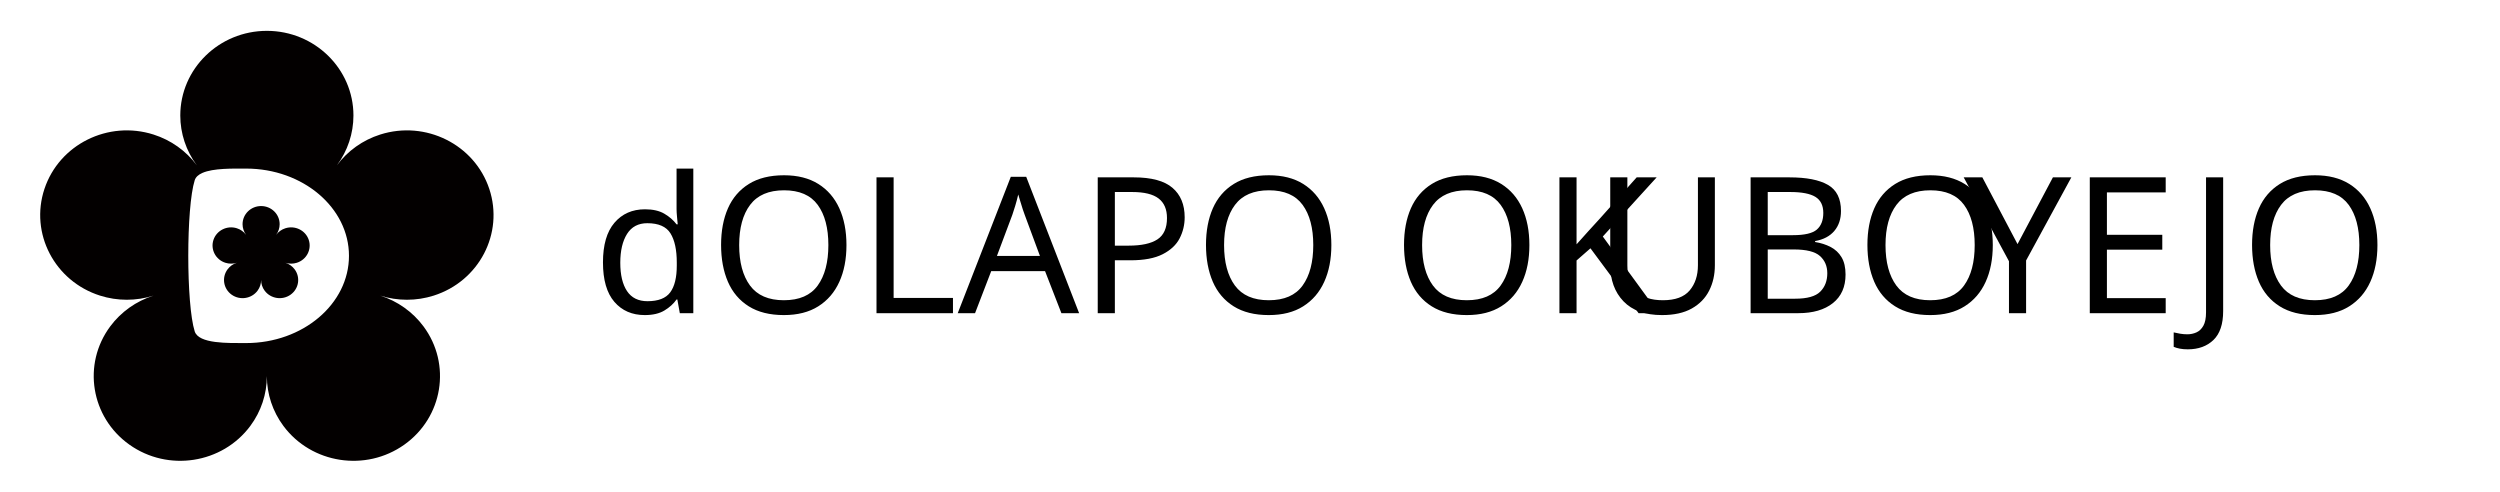
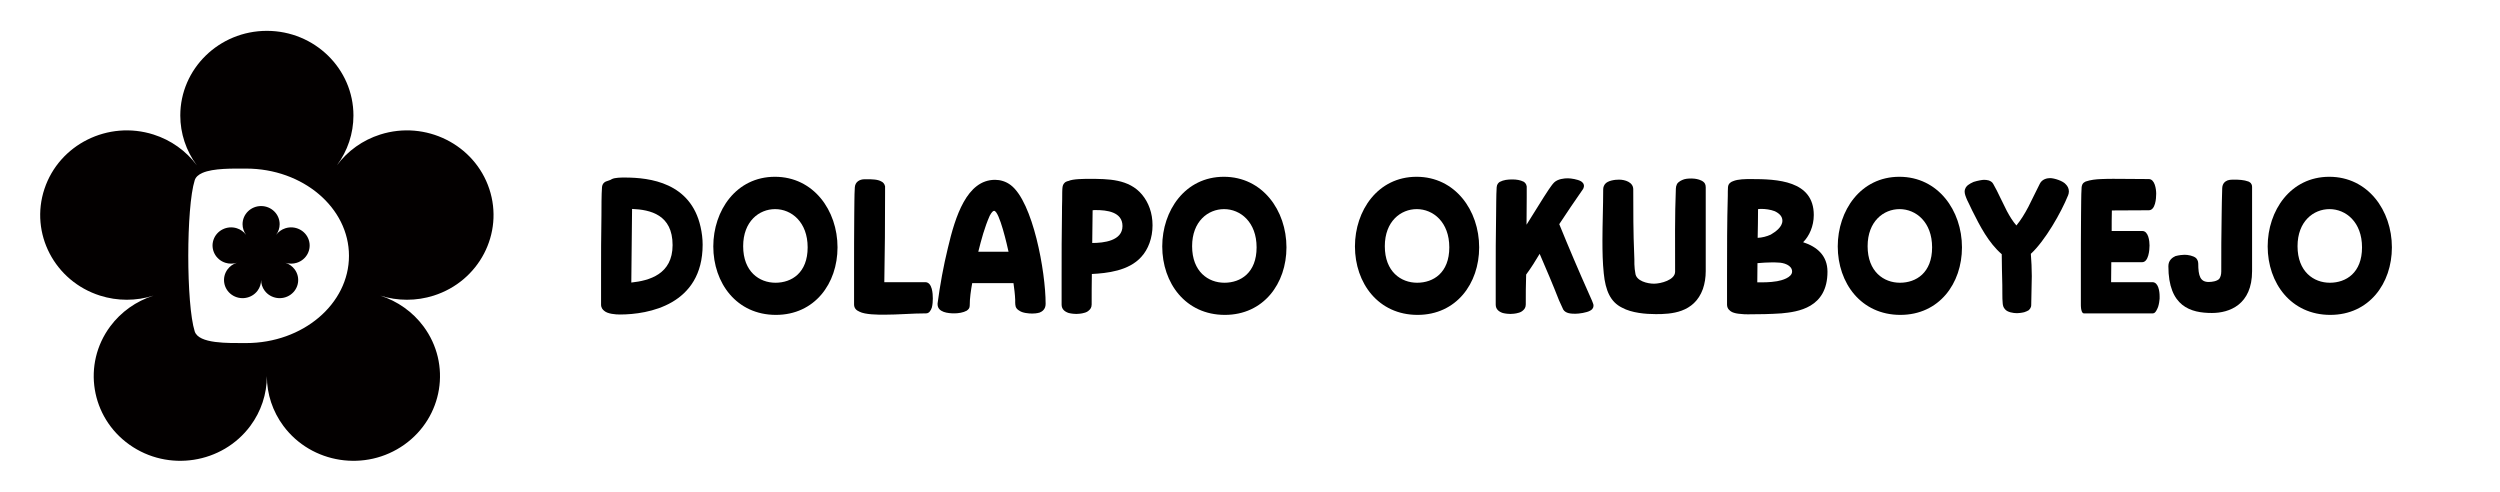
<svg xmlns="http://www.w3.org/2000/svg" width="100%" height="100%" viewBox="0 0 1250 246" version="1.1" xml:space="preserve" style="fill-rule:evenodd;clip-rule:evenodd;stroke-linejoin:round;stroke-miterlimit:2;">
  <g>
    <path d="M76.767,147.805c-8.694,2.763 -18.06,2.763 -26.754,0c-22.722,-7.221 -35.176,-31.126 -27.793,-53.35c7.383,-22.224 31.824,-34.405 54.547,-27.184c8.694,2.763 16.271,8.147 21.644,15.381c-5.373,-7.234 -8.267,-15.945 -8.267,-24.887c-0,-23.367 19.397,-42.339 43.288,-42.339c23.892,0 43.289,18.972 43.289,42.339c-0,8.942 -2.894,17.653 -8.267,24.887c5.373,-7.234 12.95,-12.618 21.644,-15.381c22.722,-7.221 47.164,4.96 54.547,27.184c7.383,22.224 -5.071,46.129 -27.793,53.35c-8.695,2.763 -18.06,2.763 -26.754,0c8.694,2.763 16.271,8.147 21.644,15.381c14.043,18.905 9.752,45.405 -9.577,59.14c-19.328,13.735 -46.422,9.538 -60.465,-9.367c-5.374,-7.234 -8.268,-15.945 -8.268,-24.886c0,8.941 -2.894,17.652 -8.267,24.886c-14.043,18.905 -41.137,23.102 -60.466,9.367c-19.328,-13.735 -23.62,-40.235 -9.577,-59.14c5.374,-7.234 12.951,-12.618 21.645,-15.381Zm24.461,-61.362c-1.95,0.853 -3.354,2.041 -3.876,3.694c-4.286,13.566 -4.286,61.988 -0,75.554c1.983,6.277 16.685,5.844 25.712,5.844c28.382,0 51.425,-19.546 51.425,-43.621c-0,-24.075 -23.043,-43.622 -51.425,-43.622c-6.65,0 -16.381,-0.235 -21.836,2.151Z" style="fill:#030000;" />
    <path d="M123.051,117.424c-1.151,-1.55 -1.771,-3.416 -1.771,-5.331c-0,-5.006 4.155,-9.07 9.273,-9.07c5.118,0 9.273,4.064 9.273,9.07c0,1.915 -0.62,3.781 -1.771,5.331l-1.878,2.528l1.878,-2.528c1.151,-1.55 2.775,-2.703 4.637,-3.295c4.868,-1.547 10.103,1.063 11.685,5.823c1.581,4.761 -1.086,9.882 -5.954,11.429c-1.862,0.592 -3.869,0.592 -5.731,0l-3.039,-0.966l3.039,0.966c1.862,0.592 3.486,1.745 4.637,3.295c3.008,4.05 2.089,9.726 -2.052,12.669c-4.141,2.942 -9.945,2.043 -12.953,-2.007c-1.151,-1.549 -1.771,-3.416 -1.771,-5.331l0,-3.125l0,3.125c0,1.915 -0.62,3.782 -1.771,5.331c-3.008,4.05 -8.812,4.949 -12.953,2.007c-4.14,-2.943 -5.06,-8.619 -2.051,-12.669c1.151,-1.55 2.774,-2.703 4.636,-3.295l3.039,-0.966l-3.039,0.966c-1.862,0.592 -3.868,0.592 -5.731,0c-4.867,-1.547 -7.535,-6.668 -5.954,-11.429c1.582,-4.76 6.818,-7.37 11.685,-5.823c1.863,0.592 3.486,1.745 4.637,3.295l1.878,2.528l-1.878,-2.528Z" style="fill:#030000;" />
  </g>
-   <g transform="matrix(95.1153,0,0,95.1153,1198.89,156.587)" />
-   <text x="296.25px" y="156.587px" style="font-family:'GoodMatcha', 'Good Matcha';font-size:95.115px;">dOLAPO OK<tspan x="796.557px " y="156.587px ">U</tspan>BO<tspan x="981.842px " y="156.587px ">Y</tspan>EJO</text>
+   <g>
+     <path d="M302.147,155.446c1.713,1.522 5.707,1.807 7.8,1.807c14.267,0 41.375,-4.851 41.375,-34.907c0,-3.044 -0.38,-5.992 -1.046,-8.941c-4.946,-22.067 -25.301,-24.635 -37.856,-24.635c-1.807,0 -4.851,0 -6.468,0.761c-0.285,0.19 -0.761,0.476 -1.141,0.571c-0.476,0.19 -1.237,0.38 -1.903,0.666c-0.665,0.285 -1.712,1.046 -1.902,2.758c-0.285,3.614 -0.285,10.368 -0.285,14.362c-0.19,9.797 -0.19,19.784 -0.19,29.676l-0,14.743c-0,1.617 0.856,2.568 1.616,3.139Zm13.507,-14.172c0.095,-12.27 0.285,-24.54 0.38,-36.81c9.131,0.381 20.26,2.854 20.26,18.072c-0,14.648 -11.699,17.787 -20.64,18.738Z" style="fill-rule:nonzero;" />
+     <path d="M387.942,157.444c19.403,-0 30.817,-15.694 30.817,-33.766c-0,-18.453 -11.985,-35.288 -31.293,-35.288c-19.404,-0 -30.817,16.93 -30.817,34.812c-0,18.357 11.699,34.242 31.293,34.242Zm-16.36,-34.337c-0,-12.46 7.989,-18.548 15.979,-18.548c8.18,0 16.265,6.468 16.265,19.119c-0,12.745 -7.99,17.691 -16.075,17.691c-8.085,0 -16.169,-5.517 -16.169,-18.262Z" style="fill-rule:nonzero;" />
+     <path d="M429.697,155.827c2.854,1.521 9.321,1.521 12.46,1.521c6.944,0 13.887,-0.665 20.926,-0.665c1.521,-0 2.378,-1.522 2.853,-2.949c0.381,-1.522 0.476,-3.139 0.476,-4.47c-0,-2.473 -0.286,-8.18 -3.805,-8.18l-20.45,-0c0.286,-14.838 0.381,-29.771 0.381,-44.609l-0,-3.329c-0.286,-1.332 -1.142,-2.093 -1.807,-2.378c-1.808,-1.142 -5.042,-1.142 -7.039,-1.142l-1.427,0c-2.473,0 -4.66,1.332 -4.851,3.995c-0.285,4.375 -0.19,9.131 -0.285,13.602c-0.095,9.321 -0.095,18.832 -0.095,28.249l-0,16.74c-0,1.807 1.046,2.949 2.663,3.615Z" style="fill-rule:nonzero;" />
+     <path d="M477.16,156.683c1.997,-0 4.47,-0.381 6.182,-1.332c0.951,-0.666 1.522,-1.332 1.522,-2.568c0,-3.71 0.571,-7.514 1.237,-11.224l20.64,0c0.38,2.759 0.761,5.612 0.856,8.37l-0,1.427c-0,0.666 0.095,1.427 0.285,2.093c0.38,0.951 1.141,1.522 1.807,1.902c1.522,1.141 4.661,1.427 6.468,1.427c0.856,-0 2.283,-0.095 3.614,-0.476c1.237,-0.475 3.044,-1.617 3.044,-4.375c0,-16.265 -6.373,-50.887 -17.406,-59.352c-2.473,-1.902 -5.326,-2.663 -7.895,-2.663c-14.077,-0 -19.879,18.262 -23.588,34.146c-2.188,8.941 -3.9,18.357 -5.136,27.679l-0,0.38c-0,4.09 5.326,4.566 8.37,4.566Zm11.984,-30.818c1.522,-6.087 3.139,-12.175 5.707,-17.977c0.951,-1.807 1.712,-2.473 2.188,-2.473c2.663,0 6.658,17.787 7.229,20.45l-15.124,0Z" style="fill-rule:nonzero;" />
+     <path d="M534.324,156.492c1.427,0.381 3.139,0.476 3.805,0.476c0.761,-0 2.568,-0.095 4.09,-0.571c0.761,-0.19 1.617,-0.57 2.282,-1.236c0.666,-0.571 1.332,-1.427 1.332,-2.949c-0,-5.041 -0,-10.177 0.095,-15.218c7.514,-0.381 18.452,-1.522 24.73,-8.561c3.424,-3.709 5.612,-9.416 5.612,-15.789c-0,-6.182 -1.998,-11.414 -5.231,-15.313c-6.563,-7.895 -17.026,-7.895 -26.443,-7.895c-2.758,0 -8.084,0 -10.367,1.046c-0.19,0 -0.476,0.095 -0.666,0.191c-0.285,0.095 -0.571,0.19 -0.856,0.38c-0.476,0.38 -1.236,1.046 -1.427,2.378c-0.19,1.236 -0.19,3.805 -0.19,6.373c-0.095,2.568 -0.095,5.231 -0.095,6.563c-0.19,10.367 -0.19,20.83 -0.19,31.197l-0,14.743c-0,2.283 1.522,3.52 3.519,4.185Zm11.794,-35.002c0.095,-5.422 0.095,-10.938 0.191,-16.36c0.475,-0.095 1.046,-0.095 1.617,-0.095c5.421,-0 13.316,0.856 13.316,7.99c-0,7.419 -9.417,8.465 -15.124,8.465Z" style="fill-rule:nonzero;" />
+     <path d="M612.414,157.444c19.403,-0 30.817,-15.694 30.817,-33.766c0,-18.453 -11.984,-35.288 -31.293,-35.288c-19.403,-0 -30.817,16.93 -30.817,34.812c-0,18.357 11.699,34.242 31.293,34.242Zm-16.36,-34.337c-0,-12.46 7.99,-18.548 15.979,-18.548c8.18,0 16.265,6.468 16.265,19.119c-0,12.745 -7.99,17.691 -16.074,17.691c-8.085,0 -16.17,-5.517 -16.17,-18.262Z" style="fill-rule:nonzero;" />
+     <path d="M708.766,157.444c19.403,-0 30.817,-15.694 30.817,-33.766c-0,-18.453 -11.985,-35.288 -31.293,-35.288c-19.404,-0 -30.817,16.93 -30.817,34.812c-0,18.357 11.699,34.242 31.293,34.242Zm-16.36,-34.337c-0,-12.46 7.989,-18.548 15.979,-18.548c8.18,0 16.265,6.468 16.265,19.119c-0,12.745 -7.99,17.691 -16.075,17.691c-8.084,0 -16.169,-5.517 -16.169,-18.262Z" style="fill-rule:nonzero;" />
+     <path d="M751.377,156.492c1.427,0.381 3.139,0.476 3.805,0.476c0.761,-0 2.568,-0.095 4.09,-0.571c0.761,-0.19 1.617,-0.57 2.283,-1.236c0.665,-0.571 1.331,-1.427 1.331,-2.949c0,-4.946 0,-9.987 0.19,-14.933c2.473,-3.329 4.661,-6.848 6.754,-10.367c3.329,7.704 6.658,15.503 9.701,23.303c0.761,1.617 1.522,3.329 2.093,4.565c1.236,1.998 3.995,2.093 6.087,2.093c1.807,-0 5.707,-0.571 7.324,-1.522c0.381,-0.19 0.761,-0.476 1.046,-0.761c0.286,-0.38 0.666,-0.856 0.666,-1.807c0,-0.19 0,-0.666 -0.285,-1.237c-0.095,-0.38 -0.285,-0.665 -0.476,-1.236c-0.38,-0.951 -0.951,-2.188 -1.522,-3.424c-5.136,-11.509 -10.082,-23.113 -14.837,-34.812c3.899,-5.898 7.799,-11.7 11.794,-17.407c0.285,-0.285 0.57,-1.331 0.57,-1.617c0,-0.856 -0.38,-1.426 -0.665,-1.712c-0.286,-0.38 -0.666,-0.57 -0.951,-0.761c-1.522,-0.856 -4.756,-1.426 -6.468,-1.426c-1.807,-0 -4.946,0.285 -6.849,2.092c-0.951,0.951 -1.807,2.283 -2.758,3.615c-0.856,1.331 -1.712,2.663 -2.473,3.804c-2.853,4.471 -5.707,9.131 -8.56,13.697c-0,-4.566 0.095,-9.131 0.095,-13.697l-0,-5.421c-0.19,-1.332 -0.951,-1.998 -1.522,-2.378c-1.712,-0.856 -3.71,-1.142 -5.612,-1.142c-2.283,0 -4.375,0.191 -6.373,1.237c-0.57,0.38 -1.426,1.141 -1.521,2.663c-0.286,4.566 -0.191,9.512 -0.286,14.267c-0.19,9.797 -0.19,19.784 -0.19,29.676l-0,14.743c-0,2.283 1.522,3.52 3.519,4.185Z" style="fill-rule:nonzero;" />
+     <path d="M801.883,136.708c0.857,8.561 3.33,14.268 9.132,17.121c4.85,2.663 11.889,3.234 16.93,3.234c7.419,0 19.118,-0.476 23.494,-12.555c0.951,-2.758 1.426,-5.802 1.426,-8.941l0,-41.946c0,-1.427 -0.57,-2.283 -1.236,-2.758c-0.571,-0.476 -1.332,-0.761 -2.093,-1.046c-1.522,-0.476 -3.043,-0.571 -3.614,-0.571c-0.951,-0 -2.378,-0 -3.805,0.38c-1.141,0.381 -2.758,1.047 -3.614,2.378c-0.381,0.856 -0.571,1.522 -0.571,2.283c-0.57,13.792 -0.38,27.774 -0.38,41.565c-0,4.185 -7.229,5.993 -10.558,5.993c-3.234,-0 -8.941,-1.332 -9.321,-5.232c-0.286,-1.236 -0.381,-2.758 -0.476,-4.47c0,-1.617 0,-3.424 -0.095,-4.851c-0.476,-10.843 -0.476,-21.781 -0.476,-32.625c0,-3.614 -4.185,-4.85 -7.133,-4.85c-2.093,-0 -5.707,0.475 -7.039,2.282c-0.38,0.571 -0.856,1.332 -0.856,2.568c0,8.561 -0.38,17.121 -0.38,25.586c-0,5.517 0.095,11.034 0.665,16.455Z" style="fill-rule:nonzero;" />
+     <path d="M863.518,152.307c0,2.093 1.427,3.139 2.473,3.71c1.237,0.57 2.759,0.856 4.376,0.951c1.236,0.19 2.568,0.19 3.709,0.19c5.517,0 11.129,-0.095 16.645,-0.475c8.085,-0.761 23.018,-2.664 23.018,-20.831c0,-7.989 -5.136,-12.46 -12.175,-14.743c3.044,-3.043 5.327,-7.989 5.327,-13.601c-0,-17.311 -18.453,-17.977 -31.388,-17.977c-2.663,0 -6.468,0 -8.941,1.046c-0.571,0.191 -1.141,0.476 -1.522,0.856c-0.475,0.381 -0.951,1.047 -1.046,2.093c-0.095,1.332 -0.095,2.949 -0.095,4.375c-0.381,13.221 -0.381,26.442 -0.381,39.663l0,14.743Zm15.124,-11.128c-0,-3.139 0.095,-6.373 0.095,-9.607c2.473,-0.19 4.946,-0.38 7.419,-0.38c0.665,-0 1.712,-0 2.853,0.095c2.663,-0 7.039,1.236 7.039,4.47c-0,3.044 -5.232,4.471 -7.514,4.851c-3.71,0.666 -7.8,0.571 -9.892,0.571Zm0.19,-22.257c0.095,-4.851 0.19,-9.607 0.19,-14.363c0.571,-0.095 1.332,-0.095 1.997,-0.095c1.522,0 4.186,0.286 6.373,1.142c2.378,1.141 3.805,2.663 3.805,4.755c-0,3.139 -3.424,5.517 -5.802,6.944c-2.093,0.951 -4.376,1.522 -6.563,1.617Z" style="fill-rule:nonzero;" />
+     <path d="M950.168,157.444c19.404,-0 30.818,-15.694 30.818,-33.766c-0,-18.453 -11.985,-35.288 -31.293,-35.288c-19.404,-0 -30.818,16.93 -30.818,34.812c0,18.357 11.7,34.242 31.293,34.242Zm-16.36,-34.337c0,-12.46 7.99,-18.548 15.98,-18.548c8.18,0 16.265,6.468 16.265,19.119c-0,12.745 -7.99,17.691 -16.075,17.691c-8.085,0 -16.17,-5.517 -16.17,-18.262Z" style="fill-rule:nonzero;" />
+     <path d="M1000.87,127.102c-0,5.136 0.19,10.272 0.285,15.408c0.095,2.949 -0.095,6.183 0.19,9.131c0.095,1.237 0.381,2.093 1.142,2.949c1.141,1.522 4.185,1.997 5.992,1.997c0.476,0 2.093,-0.095 3.614,-0.475c0.761,-0.285 1.617,-0.571 2.188,-0.951c0.476,-0.476 1.332,-1.237 1.332,-2.663c-0,-4.756 0.285,-9.607 0.285,-14.458c0,-3.709 -0.19,-7.324 -0.476,-11.128c7.039,-6.468 15.124,-20.545 18.643,-29.296c0.19,-0.476 0.381,-1.141 0.381,-1.902c-0,-1.617 -0.761,-2.759 -1.522,-3.52c-1.332,-1.712 -5.802,-3.138 -7.895,-3.138c-1.427,-0 -3.995,0.475 -5.136,2.853c-1.998,3.9 -3.805,7.8 -5.707,11.509c-1.807,3.424 -3.71,6.563 -5.992,9.321c-1.808,-2.092 -3.329,-4.565 -4.756,-7.228c-1.046,-2.093 -2.188,-4.471 -3.329,-6.754c-1.142,-2.378 -2.283,-4.755 -3.519,-6.848c-0.571,-1.046 -1.522,-1.427 -2.283,-1.712c-0.761,-0.19 -1.617,-0.285 -2.283,-0.285c-0.856,-0 -3.139,0.38 -5.231,1.046c-1.047,0.475 -1.998,0.951 -2.854,1.617c-0.761,0.666 -1.617,1.617 -1.617,3.329c0,0.571 0.191,1.332 0.381,1.902c0.19,0.666 0.57,1.427 0.856,2.188c0.761,1.617 1.712,3.424 2.568,5.326c3.9,7.8 8.085,15.98 14.743,21.782Z" style="fill-rule:nonzero;" />
+     <path d="M1040.81,155.446c0.095,0.285 0.381,1.237 1.142,1.237l34.526,-0c0.761,-0 1.237,-0.666 1.617,-1.237c0.381,-0.571 0.666,-1.332 0.952,-1.997c0.475,-1.427 0.665,-3.044 0.761,-4.09l-0,-1.237c-0,-2.378 -0.571,-7.038 -3.615,-7.038l-20.64,-0c0,-3.329 0.095,-6.658 0.095,-9.987l15.409,-0c3.234,-0 3.709,-6.088 3.709,-8.371c0,-2.282 -0.57,-7.228 -3.614,-7.228l-15.314,-0c0,-3.424 0,-6.849 0.096,-10.273c6.182,0 12.269,-0.095 18.452,-0.095c3.329,0 3.709,-5.897 3.709,-8.275c0,-2.283 -0.665,-7.324 -3.709,-7.324c-4.566,0 -9.226,-0.095 -13.792,-0.095c-1.522,0 -5.802,-0.095 -9.987,0.095c-2.663,0.095 -5.326,0.381 -7.799,1.237c-0.571,0.285 -1.237,0.665 -1.617,1.426c-0.191,0.286 -0.381,1.237 -0.381,1.427c-0.285,4.471 -0.19,9.036 -0.285,13.602c-0.095,9.321 -0.095,18.832 -0.095,28.249l-0,16.74c-0,0.286 -0,1.237 0.095,1.902c0.095,0.381 0.095,0.857 0.285,1.332Z" style="fill-rule:nonzero;" />
+     <path d="M1084.19,133.094c-0,20.26 11.223,23.398 21.781,23.398c8.656,0 20.07,-4.09 20.07,-20.925l-0,-42.136c-0,-0.951 -0.381,-1.522 -0.666,-1.902c-0.381,-0.381 -0.761,-0.571 -1.142,-0.761c-2.282,-0.856 -4.946,-0.951 -7.323,-0.951c-0.761,-0 -1.998,-0 -3.139,0.38c-1.142,0.476 -2.568,1.427 -2.664,3.9c-0.19,4.47 -0.19,9.036 -0.285,13.506c-0.19,9.321 -0.19,18.738 -0.19,28.154c-0,1.522 -0.381,2.854 -1.046,3.71c-1.142,1.141 -3.52,1.522 -5.232,1.522c-4.185,-0 -5.231,-2.949 -5.231,-9.227c-0,-1.331 -0.666,-2.282 -1.141,-2.758c-1.332,-1.141 -3.995,-1.617 -5.707,-1.617c-0.952,0 -2.854,0.19 -4.566,0.666c-1.427,0.666 -3.519,1.997 -3.519,5.041Z" style="fill-rule:nonzero;" />
+     <path d="M1165.13,157.444c19.404,-0 30.817,-15.694 30.817,-33.766c0,-18.453 -11.984,-35.288 -31.293,-35.288c-19.403,-0 -30.817,16.93 -30.817,34.812c0,18.357 11.699,34.242 31.293,34.242Zm-16.36,-34.337c0,-12.46 7.99,-18.548 15.98,-18.548c8.179,0 16.264,6.468 16.264,19.119c0,12.745 -7.989,17.691 -16.074,17.691c-8.085,0 -16.17,-5.517 -16.17,-18.262Z" style="fill-rule:nonzero;" />
+   </g>
</svg>
